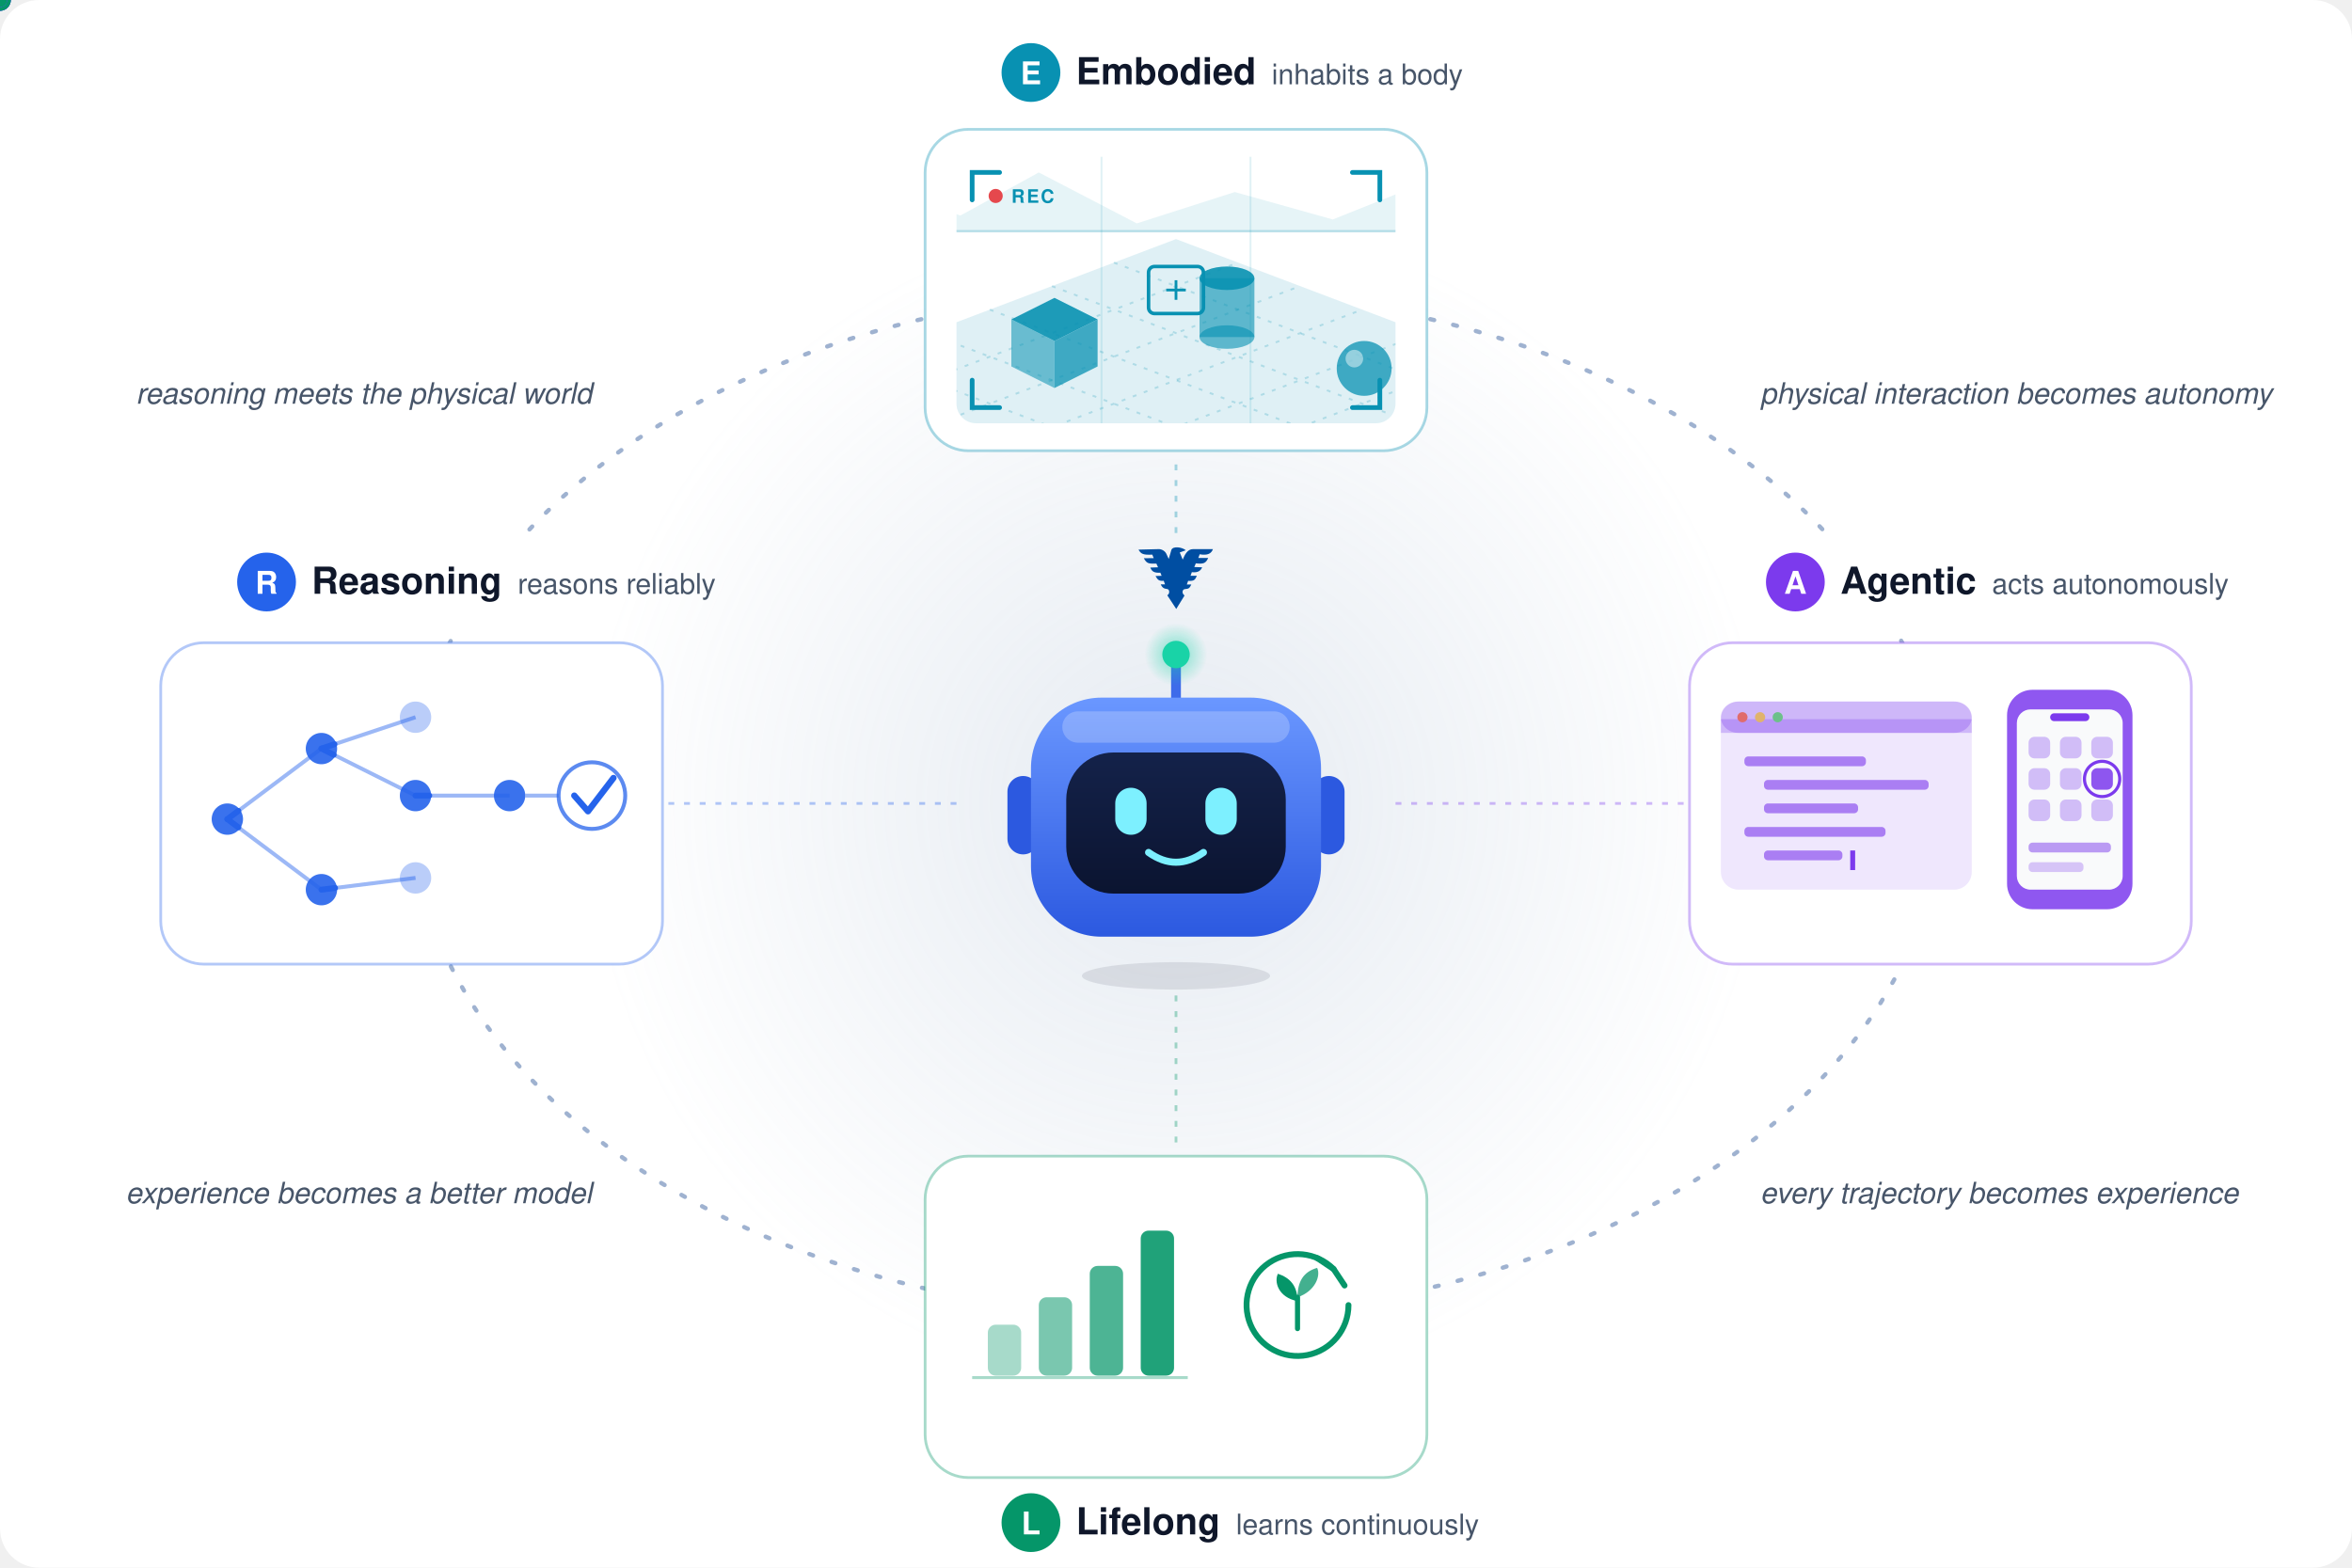
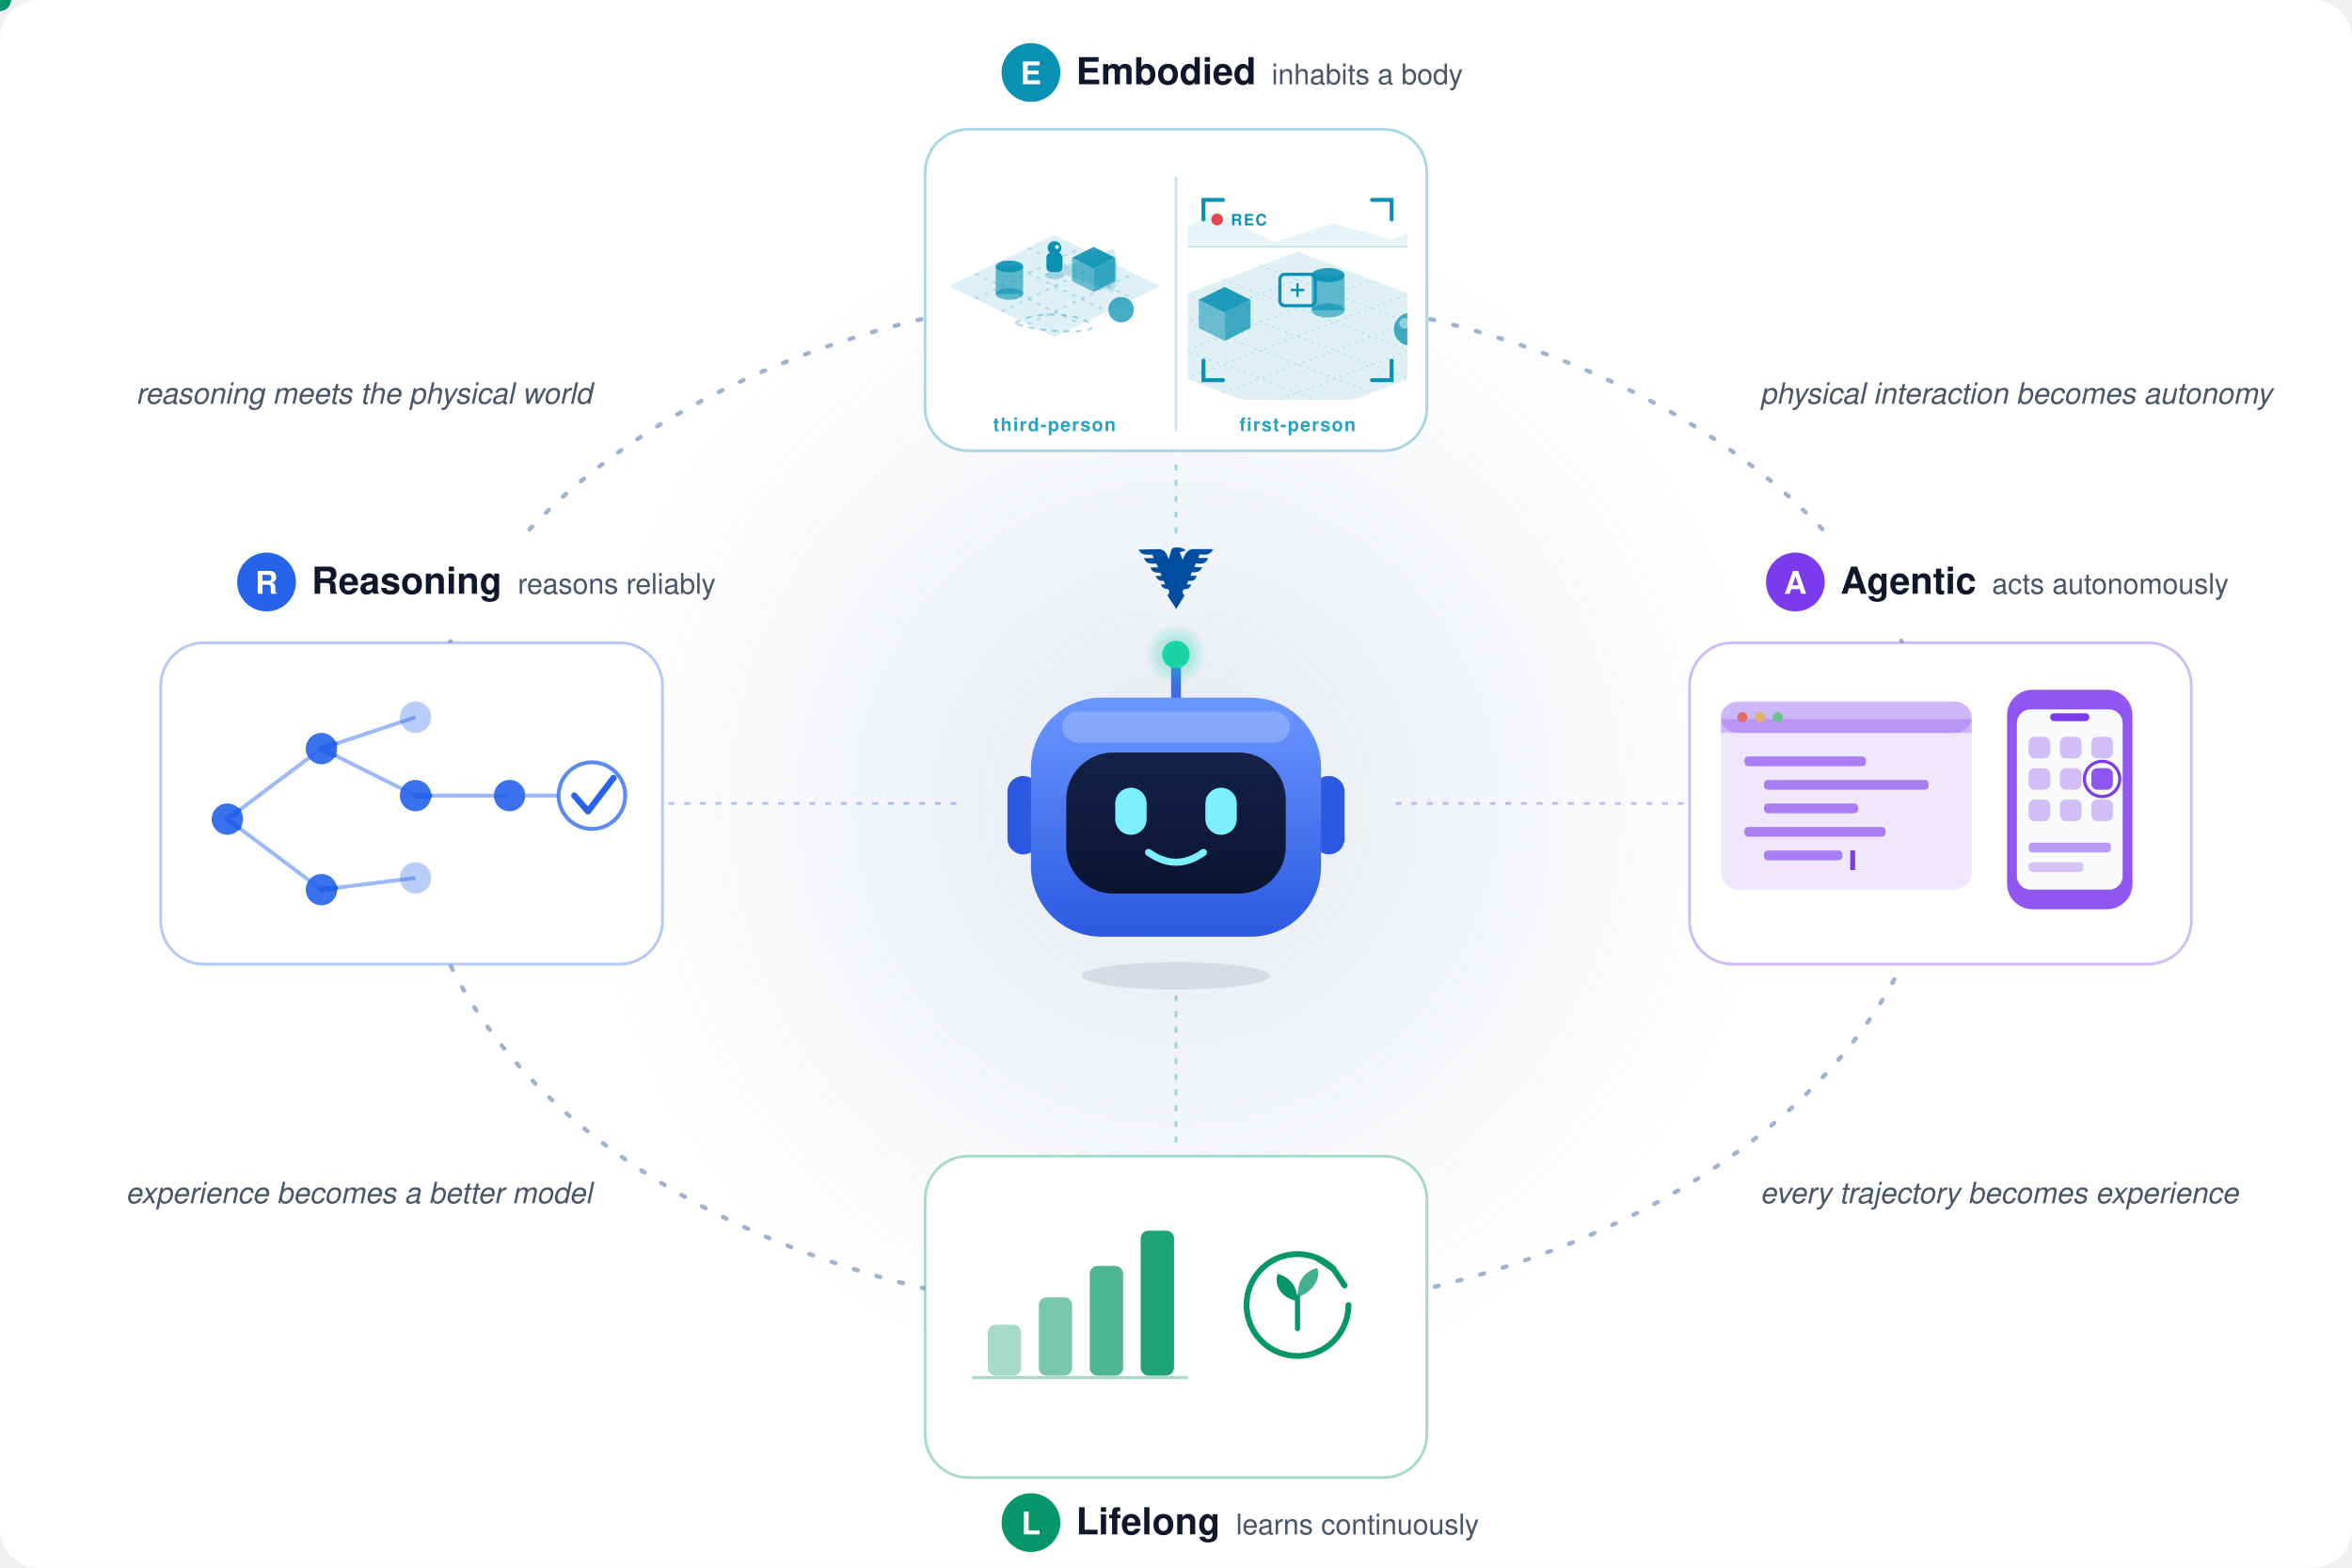
<svg xmlns="http://www.w3.org/2000/svg" width="1200" height="800" viewBox="0 0 1200 800" font-family="-apple-system, BlinkMacSystemFont, 'Segoe UI', 'Helvetica Neue', Helvetica, Arial, sans-serif">
  <style>
.halo{transform-box:fill-box;transform-origin:center;animation:halo 9s ease-in-out infinite}
@keyframes halo{0%,100%{transform:scale(1);opacity:1}50%{transform:scale(1.07);opacity:.8}}
.orbit{stroke-dasharray:2 10;animation:flow 14s linear infinite}
@keyframes flow{to{stroke-dashoffset:-240}}
.botf{animation:hover 4s ease-in-out infinite}
@keyframes hover{0%,100%{transform:translateY(0)}50%{transform:translateY(-7px)}}
.shadow{transform-box:fill-box;transform-origin:center;animation:shade 4s ease-in-out infinite}
@keyframes shade{0%,100%{transform:scale(1);opacity:1}50%{transform:scale(.86);opacity:.7}}
.tip{animation:tip 1.4s ease-in-out infinite}.tip2{animation-delay:.4s}
@keyframes tip{0%,100%{opacity:.5}50%{opacity:1}}
.blink{transform-box:fill-box;transform-origin:center;animation:blink 4s ease-in-out infinite}
@keyframes blink{0%,92%,100%{transform:scaleY(1)}95%,97%{transform:scaleY(.15)}}
.zone{transform-box:fill-box;transform-origin:center;animation:breathe 4s ease-in-out infinite}
@keyframes breathe{0%,100%{transform:scale(1)}50%{transform:scale(1.025)}}
.r-node{transform-box:fill-box;transform-origin:center;opacity:.9;animation:node 4.2s ease-in-out infinite}
.r-dead{opacity:.32;animation-name:dead}
@keyframes node{0%,12%,40%,100%{transform:scale(1)}24%{transform:scale(1.45)}}
@keyframes dead{0%,12%,100%{transform:scale(1);opacity:.32}24%{transform:scale(1.3);opacity:.7}}
.r-edge{stroke-width:2;stroke-opacity:.45}
.r-sig{stroke-width:3;stroke-dasharray:7 60;animation:sig 4.2s linear infinite}
@keyframes sig{from{stroke-dashoffset:67}to{stroke-dashoffset:0}}
.r-goal{transform-box:fill-box;transform-origin:center;opacity:.75;animation:goal 4.2s ease-out infinite}
@keyframes goal{0%,60%,100%{transform:scale(1);opacity:.75}72%{transform:scale(1.25);opacity:.25}}
.r-check{transform-box:fill-box;transform-origin:center;animation:check 4.2s ease-out infinite}
@keyframes check{0%,58%,100%{transform:scale(1)}66%{transform:scale(1.25)}}
.e-near{animation:dolly 11s ease-in-out infinite alternate}
@keyframes dolly{from{transform:translate(58px,-4px) scale(1)}to{transform:translate(-64px,-12px) scale(1.14)}}
.e-far{animation:drift 11s ease-in-out infinite alternate}
@keyframes drift{from{transform:translateX(16px)}to{transform:translateX(-16px)}}
.e-focus{transform-box:fill-box;transform-origin:center;animation:focus 2.75s ease-in-out infinite}
@keyframes focus{0%,100%{transform:scale(1);opacity:.9}50%{transform:scale(.8);opacity:.55}}
.e-rec{animation:rec 1.2s step-end infinite}
@keyframes rec{0%,50%{opacity:1}51%,100%{opacity:.15}}
.a-line{transform-box:fill-box;transform-origin:left center;animation:type 4.5s ease-out infinite}
@keyframes type{0%,4%{transform:scaleX(0)}20%,85%{transform:scaleX(1)}100%{transform:scaleX(0)}}
.a-cursor{animation:cur 1s step-end infinite}
@keyframes cur{0%,50%{opacity:1}51%,100%{opacity:0}}
.a-app{animation:app 2.4s ease-in-out infinite}
@keyframes app{0%,100%{fill-opacity:.85}50%{fill-opacity:.45}}
.a-tap{transform-box:fill-box;transform-origin:center;animation:tap 2.4s ease-out infinite}
@keyframes tap{0%{transform:scale(.3);opacity:.9}60%,100%{transform:scale(1.9);opacity:0}}
.l-bar{transform-box:fill-box;transform-origin:center bottom;animation:grow 4.8s ease-out infinite}
@keyframes grow{0%,4%{transform:scaleY(.12)}26%,86%{transform:scaleY(1)}100%{transform:scaleY(.12)}}
.l-trend{stroke-dasharray:110;stroke-dashoffset:110;animation:draw 4.8s ease-out infinite}
@keyframes draw{0%,22%{stroke-dashoffset:110}48%,86%{stroke-dashoffset:0}100%{stroke-dashoffset:110}}
.l-head{opacity:0;animation:head 4.8s ease-out infinite}
@keyframes head{0%,44%{opacity:0}50%,86%{opacity:1}100%{opacity:0}}
.l-dot{transform-box:fill-box;transform-origin:center;opacity:0;animation:dot 4.8s ease-out infinite}
@keyframes dot{0%,20%{opacity:0;transform:scale(.4)}30%,86%{opacity:1;transform:scale(1)}100%{opacity:0}}
.l-loop{transform-origin:0 0;animation:spin 6s linear infinite}
@keyframes spin{to{transform:rotate(360deg)}}
.l-sprout{transform-origin:0 12px;animation:sprout 4.8s ease-in-out infinite}
@keyframes sprout{0%,100%{transform:scale(.85)}50%{transform:scale(1.08)}}
@media (prefers-reduced-motion: reduce){*{animation:none!important}}
</style>
  <defs>
    <radialGradient id="glow">
      <stop offset="0" stop-color="#8AA3C2" stop-opacity="0.22" />
      <stop offset="1" stop-color="#8AA3C2" stop-opacity="0" />
    </radialGradient>
  </defs>
  <rect width="1200" height="800" rx="20" fill="#FFFFFF" />
  <circle class="halo" cx="600" cy="410" r="300" fill="url(#glow)" />
  <mask id="titles" maskUnits="userSpaceOnUse" x="0" y="0" width="1200" height="800">
    <rect width="1200" height="800" fill="#fff" />
    <rect x="110" y="274" width="292" height="46" rx="12" fill="#000" />
    <rect x="500" y="14" width="273" height="46" rx="12" fill="#000" />
    <rect x="890" y="274" width="277" height="46" rx="12" fill="#000" />
    <rect x="500" y="754" width="304" height="46" rx="12" fill="#000" />
  </mask>
  <g mask="url(#titles)">
    <path class="orbit" d="M 210 410 A 390 262 0 1 1 990 410 A 390 262 0 1 1 210 410" fill="none" stroke="#9FB2D0" stroke-width="2.2" stroke-linecap="round" />
    <circle r="5.5" fill="#2563EB">
      <animateMotion dur="14s" begin="-1.75s" repeatCount="indefinite" path="M 210 410 A 390 262 0 1 1 990 410 A 390 262 0 1 1 210 410" />
    </circle>
    <circle r="5.5" fill="#0891B2">
      <animateMotion dur="14s" begin="-5.25s" repeatCount="indefinite" path="M 210 410 A 390 262 0 1 1 990 410 A 390 262 0 1 1 210 410" />
    </circle>
    <circle r="5.5" fill="#7C3AED">
      <animateMotion dur="14s" begin="-8.75s" repeatCount="indefinite" path="M 210 410 A 390 262 0 1 1 990 410 A 390 262 0 1 1 210 410" />
    </circle>
    <circle r="5.5" fill="#059669">
      <animateMotion dur="14s" begin="-12.25s" repeatCount="indefinite" path="M 210 410 A 390 262 0 1 1 990 410 A 390 262 0 1 1 210 410" />
    </circle>
  </g>
  <text x="302" y="206" text-anchor="end" font-size="15" font-style="italic" fill="#475569">reasoning meets the physical world</text>
  <text x="898" y="206" text-anchor="start" font-size="15" font-style="italic" fill="#475569">physical interaction becomes autonomy</text>
  <text x="898" y="614" text-anchor="start" font-size="15" font-style="italic" fill="#475569">every trajectory becomes experience</text>
  <text x="302" y="614" text-anchor="end" font-size="15" font-style="italic" fill="#475569">experience becomes a better model</text>
  <path d="M 488 410 L 328 410" stroke="#2563EB" stroke-opacity="0.35" stroke-width="1.4" stroke-dasharray="3 5" fill="none" />
  <circle r="3.6" fill="#2563EB">
    <animateMotion dur="3s" repeatCount="indefinite" path="M 488 410 L 328 410" />
  </circle>
  <circle r="3.6" fill="#2563EB" opacity="0.5">
    <animateMotion dur="3s" begin="-1.5s" repeatCount="indefinite" keyPoints="1;0" keyTimes="0;1" calcMode="linear" path="M 488 410 L 328 410" />
  </circle>
  <path d="M 600 272 L 600 236" stroke="#0891B2" stroke-opacity="0.35" stroke-width="1.4" stroke-dasharray="3 5" fill="none" />
  <circle r="3.6" fill="#0891B2">
    <animateMotion dur="3s" repeatCount="indefinite" path="M 600 272 L 600 236" />
  </circle>
  <circle r="3.6" fill="#0891B2" opacity="0.5">
    <animateMotion dur="3s" begin="-1.5s" repeatCount="indefinite" keyPoints="1;0" keyTimes="0;1" calcMode="linear" path="M 600 272 L 600 236" />
  </circle>
  <path d="M 712 410 L 872 410" stroke="#7C3AED" stroke-opacity="0.35" stroke-width="1.4" stroke-dasharray="3 5" fill="none" />
  <circle r="3.6" fill="#7C3AED">
    <animateMotion dur="3s" repeatCount="indefinite" path="M 712 410 L 872 410" />
  </circle>
  <circle r="3.6" fill="#7C3AED" opacity="0.5">
    <animateMotion dur="3s" begin="-1.5s" repeatCount="indefinite" keyPoints="1;0" keyTimes="0;1" calcMode="linear" path="M 712 410 L 872 410" />
  </circle>
  <path d="M 600 508 L 600 588" stroke="#059669" stroke-opacity="0.35" stroke-width="1.4" stroke-dasharray="3 5" fill="none" />
  <circle r="3.6" fill="#059669">
    <animateMotion dur="3s" repeatCount="indefinite" path="M 600 508 L 600 588" />
  </circle>
  <circle r="3.6" fill="#059669" opacity="0.5">
    <animateMotion dur="3s" begin="-1.5s" repeatCount="indefinite" keyPoints="1;0" keyTimes="0;1" calcMode="linear" path="M 600 508 L 600 588" />
  </circle>
  <rect x="82" y="328" width="256" height="164" rx="22" fill="#FFFFFF" stroke="#2563EB" stroke-opacity="0.35" stroke-width="1.4" />
  <g transform="translate(210,410)">
    <g class="zone">
      <line class="r-edge" x1="-94" y1="8" x2="-46" y2="-28" stroke="#2563EB" />
      <line class="r-sig" style="animation-delay:-0.00s" x1="-94" y1="8" x2="-46" y2="-28" stroke="#2563EB" stroke-linecap="round" />
      <line class="r-edge" x1="-94" y1="8" x2="-46" y2="44" stroke="#2563EB" />
      <line class="r-sig" style="animation-delay:-0.35s" x1="-94" y1="8" x2="-46" y2="44" stroke="#2563EB" stroke-linecap="round" />
      <line class="r-edge" x1="-46" y1="-28" x2="2" y2="-44" stroke="#2563EB" />
      <line class="r-sig" style="animation-delay:-0.70s" x1="-46" y1="-28" x2="2" y2="-44" stroke="#2563EB" stroke-linecap="round" />
      <line class="r-edge" x1="-46" y1="-28" x2="2" y2="-4" stroke="#2563EB" />
      <line class="r-sig" style="animation-delay:-1.05s" x1="-46" y1="-28" x2="2" y2="-4" stroke="#2563EB" stroke-linecap="round" />
      <line class="r-edge" x1="-46" y1="44" x2="2" y2="38" stroke="#2563EB" />
      <line class="r-sig" style="animation-delay:-1.40s" x1="-46" y1="44" x2="2" y2="38" stroke="#2563EB" stroke-linecap="round" />
      <line class="r-edge" x1="2" y1="-4" x2="50" y2="-4" stroke="#2563EB" />
      <line class="r-sig" style="animation-delay:-1.75s" x1="2" y1="-4" x2="50" y2="-4" stroke="#2563EB" stroke-linecap="round" />
      <circle class="r-node" style="animation-delay:0.00s" cx="-94" cy="8" r="8" fill="#2563EB" />
      <circle class="r-node" style="animation-delay:0.35s" cx="-46" cy="-28" r="8" fill="#2563EB" />
      <circle class="r-node" style="animation-delay:0.70s" cx="-46" cy="44" r="8" fill="#2563EB" />
      <circle class="r-node r-dead" style="animation-delay:1.05s" cx="2" cy="-44" r="8" fill="#2563EB" />
      <circle class="r-node" style="animation-delay:1.40s" cx="2" cy="-4" r="8" fill="#2563EB" />
      <circle class="r-node r-dead" style="animation-delay:1.75s" cx="2" cy="38" r="8" fill="#2563EB" />
      <circle class="r-node" style="animation-delay:2.10s" cx="50" cy="-4" r="8" fill="#2563EB" />
      <line class="r-edge" x1="58" y1="-4" x2="75" y2="-4" stroke="#2563EB" />
      <circle class="r-goal" cx="92" cy="-4" r="17" fill="none" stroke="#2563EB" stroke-width="2" />
      <path class="r-check" d="M 83 -4 L 90 4 L 103 -13" fill="none" stroke="#2563EB" stroke-width="3.2" stroke-linecap="round" stroke-linejoin="round" />
    </g>
  </g>
  <circle cx="136" cy="297" r="15" fill="#2563EB" />
  <text x="136" y="303" text-anchor="middle" font-size="16" font-weight="800" fill="#FFFFFF">R</text>
  <text x="159" y="303" font-size="19" font-weight="750" fill="#0F172A">Reasoning<tspan font-size="14.5" font-weight="400" fill="#475569" dx="8">reasons reliably</tspan>
  </text>
  <rect x="472" y="66" width="256" height="164" rx="22" fill="#FFFFFF" stroke="#0891B2" stroke-opacity="0.35" stroke-width="1.4" />
  <g transform="translate(600,148)">
    <g class="zone">
      <defs>
-         <clipPath id="eview">
-           <rect x="-112" y="-68" width="224" height="136" rx="10" />
+         <clipPath id="e3">
+           <rect x="-56" y="-56" width="112" height="112" rx="9" />
+         </clipPath>
+         <clipPath id="e1">
+           <rect x="-56" y="-56" width="112" height="112" rx="9" />
        </clipPath>
      </defs>
-       <g clip-path="url(#eview)">
-         <g class="e-far">
-           <line x1="-220" y1="-30" x2="220" y2="-30" stroke="#0891B2" stroke-opacity="0.25" stroke-width="1.2" />
-           <path d="M -200 -30 L -150 -52 L -110 -38 L -70 -60 L -20 -34 L 30 -50 L 80 -36 L 130 -56 L 200 -30 Z" fill="#0891B2" fill-opacity="0.10" />
-         </g>
-         <g class="e-near">
-           <polygon points="0,-26 190,46 0,118 -190,46" fill="#0891B2" fill-opacity="0.13" />
-           <line x1="-158.3" y1="34.0" x2="31.7" y2="106.0" stroke="#0891B2" stroke-opacity="0.22" stroke-dasharray="2 4" />
-           <line x1="-158.3" y1="58.0" x2="31.7" y2="-14.0" stroke="#0891B2" stroke-opacity="0.22" stroke-dasharray="2 4" />
-           <line x1="-126.7" y1="22.0" x2="63.3" y2="94.0" stroke="#0891B2" stroke-opacity="0.22" stroke-dasharray="2 4" />
-           <line x1="-126.7" y1="70.0" x2="63.3" y2="-2.0" stroke="#0891B2" stroke-opacity="0.22" stroke-dasharray="2 4" />
-           <line x1="-95.0" y1="10.0" x2="95.0" y2="82.0" stroke="#0891B2" stroke-opacity="0.22" stroke-dasharray="2 4" />
-           <line x1="-95.0" y1="82.0" x2="95.0" y2="10.0" stroke="#0891B2" stroke-opacity="0.22" stroke-dasharray="2 4" />
-           <line x1="-63.3" y1="-2.0" x2="126.7" y2="70.0" stroke="#0891B2" stroke-opacity="0.22" stroke-dasharray="2 4" />
-           <line x1="-63.3" y1="94.0" x2="126.7" y2="22.0" stroke="#0891B2" stroke-opacity="0.22" stroke-dasharray="2 4" />
-           <line x1="-31.7" y1="-14.0" x2="158.3" y2="58.0" stroke="#0891B2" stroke-opacity="0.22" stroke-dasharray="2 4" />
-           <line x1="-31.7" y1="106.0" x2="158.3" y2="34.0" stroke="#0891B2" stroke-opacity="0.22" stroke-dasharray="2 4" />
-           <polygon points="-62.0,4.0 -40.0,15.0 -62.0,26.0 -84.0,15.0" fill="#0891B2" fill-opacity="0.9" />
-           <polygon points="-84.0,15.0 -62.0,26.0 -62.0,50.0 -84.0,39.0" fill="#0891B2" fill-opacity="0.55" />
-           <polygon points="-62.0,26.0 -40.0,15.0 -40.0,39.0 -62.0,50.0" fill="#0891B2" fill-opacity="0.75" />
-           <rect x="12" y="-6" width="28" height="30" fill="#0891B2" fill-opacity="0.6" />
-           <ellipse cx="26" cy="24" rx="14" ry="6" fill="#0891B2" fill-opacity="0.6" />
-           <ellipse cx="26" cy="-6" rx="14" ry="6" fill="#0891B2" fill-opacity="0.9" />
-           <circle cx="96" cy="40" r="14" fill="#0891B2" fill-opacity="0.75" />
-           <circle cx="91" cy="35" r="4.5" fill="#FFFFFF" fill-opacity="0.45" />
-           <polygon points="-128,34 -142,58 -128,66" fill="#0891B2" fill-opacity="0.55" />
-           <polygon points="-128,34 -128,66 -114,58" fill="#0891B2" fill-opacity="0.85" />
-           <polygon points="150.0,12.4 167.6,21.2 150.0,30.0 132.4,21.2" fill="#0891B2" fill-opacity="0.9" />
-           <polygon points="132.4,21.2 150.0,30.0 150.0,49.2 132.4,40.4" fill="#0891B2" fill-opacity="0.55" />
-           <polygon points="150.0,30.0 167.6,21.2 167.6,40.4 150.0,49.2" fill="#0891B2" fill-opacity="0.75" />
-         </g>
-       </g>
-       <path d="M -104 -46 L -104 -60 L -90 -60" stroke="#0891B2" stroke-width="2.4" fill="none" stroke-linecap="round" />
-       <path d="M -104 46 L -104 60 L -90 60" stroke="#0891B2" stroke-width="2.4" fill="none" stroke-linecap="round" />
-       <path d="M 104 -46 L 104 -60 L 90 -60" stroke="#0891B2" stroke-width="2.4" fill="none" stroke-linecap="round" />
-       <path d="M 104 46 L 104 60 L 90 60" stroke="#0891B2" stroke-width="2.4" fill="none" stroke-linecap="round" />
-       <line x1="-38" y1="-68" x2="-38" y2="68" stroke="#0891B2" stroke-opacity="0.12" />
-       <line x1="38" y1="-68" x2="38" y2="68" stroke="#0891B2" stroke-opacity="0.12" />
-       <rect class="e-focus" x="-14" y="-12" width="28" height="24" rx="3" fill="none" stroke="#0891B2" stroke-width="1.8" />
-       <line x1="-5" y1="0" x2="5" y2="0" stroke="#0891B2" stroke-width="1.4" />
-       <line x1="0" y1="-5" x2="0" y2="5" stroke="#0891B2" stroke-width="1.4" />
-       <circle class="e-rec" cx="-92" cy="-48" r="3.6" fill="#E5484D" />
-       <text x="-84" y="-44.5" font-size="9.5" font-weight="700" letter-spacing="1" fill="#0891B2">REC</text>
+       <g transform="translate(-62,0)">
+         <g clip-path="url(#e3)">
+           <g transform="translate(0,-10)">
+             <polygon points="0,-18 54,8 0,34 -54,8" fill="#0891B2" fill-opacity="0.14" />
+             <line x1="-40.5" y1="1.5" x2="13.5" y2="27.5" stroke="#0891B2" stroke-opacity="0.22" stroke-dasharray="2 3" />
+             <line x1="-40.5" y1="14.5" x2="13.5" y2="-11.5" stroke="#0891B2" stroke-opacity="0.22" stroke-dasharray="2 3" />
+             <line x1="-27.0" y1="-5.0" x2="27.0" y2="21.0" stroke="#0891B2" stroke-opacity="0.22" stroke-dasharray="2 3" />
+             <line x1="-27.0" y1="21.0" x2="27.0" y2="-5.0" stroke="#0891B2" stroke-opacity="0.22" stroke-dasharray="2 3" />
+             <line x1="-13.5" y1="-11.5" x2="40.5" y2="14.5" stroke="#0891B2" stroke-opacity="0.22" stroke-dasharray="2 3" />
+             <line x1="-13.5" y1="27.5" x2="40.5" y2="1.5" stroke="#0891B2" stroke-opacity="0.22" stroke-dasharray="2 3" />
+             <polygon points="20,-12 31,-6.5 20,-1 9,-6.5" fill="#0891B2" fill-opacity="0.9" />
+             <polygon points="9,-6.5 20,-1 20,11 9,5.5" fill="#0891B2" fill-opacity="0.55" />
+             <polygon points="20,-1 31,-6.5 31,5.5 20,11" fill="#0891B2" fill-opacity="0.75" />
+             <rect x="-30" y="-2" width="14" height="14" fill="#0891B2" fill-opacity="0.6" />
+             <ellipse cx="-23" cy="12" rx="7" ry="3" fill="#0891B2" fill-opacity="0.6" />
+             <ellipse cx="-23" cy="-2" rx="7" ry="3" fill="#0891B2" fill-opacity="0.9" />
+             <circle cx="34" cy="20" r="6.5" fill="#0891B2" fill-opacity="0.75" />
+             <path d="M -20 27 C -12 21, 10 21, 18 27 S -8 32, -20 27 Z" fill="none" stroke="#0891B2" stroke-opacity="0.35" stroke-dasharray="3 3" />
+             <path d="M 0 0 L 30 -11 A 32 32 0 0 1 30 11 Z" fill="#0891B2" fill-opacity="0.2">
+               <animateMotion dur="9s" repeatCount="indefinite" rotate="auto" path="M -20 27 C -12 21, 10 21, 18 27 S -8 32, -20 27 Z" />
+             </path>
+             <g>
+               <g transform="scale(0.82)">
+                 <ellipse cx="0" cy="3" rx="6" ry="2.4" fill="#0891B2" fill-opacity="0.3" />
+                 <rect x="-5" y="-11" width="10" height="12" rx="3" fill="#0891B2" />
+                 <circle cx="0" cy="-14" r="4.2" fill="#0891B2" />
+                 <circle cx="1.6" cy="-14.6" r="1.2" fill="#FFFFFF" />
+               </g>
+               <animateMotion dur="9s" repeatCount="indefinite" path="M -20 27 C -12 21, 10 21, 18 27 S -8 32, -20 27 Z" />
+             </g>
+           </g>
+         </g>
+         <text x="0" y="72" text-anchor="middle" font-size="9.5" font-weight="600" letter-spacing=".6" fill="#0891B2" fill-opacity="0.85">third-person</text>
+       </g>
+       <g transform="translate(62,0)">
+         <g clip-path="url(#e1)">
+           <g transform="translate(0,-4) scale(0.6)">
+             <g class="e-far">
+               <line x1="-220" y1="-30" x2="220" y2="-30" stroke="#0891B2" stroke-opacity="0.25" stroke-width="1.2" />
+               <path d="M -200 -30 L -150 -52 L -110 -38 L -70 -60 L -20 -34 L 30 -50 L 80 -36 L 130 -56 L 200 -30 Z" fill="#0891B2" fill-opacity="0.10" />
+             </g>
+             <g class="e-near">
+               <polygon points="0,-26 190,46 0,118 -190,46" fill="#0891B2" fill-opacity="0.13" />
+               <line x1="-158.3" y1="34.0" x2="31.7" y2="106.0" stroke="#0891B2" stroke-opacity="0.22" stroke-dasharray="2 4" />
+               <line x1="-158.3" y1="58.0" x2="31.7" y2="-14.0" stroke="#0891B2" stroke-opacity="0.22" stroke-dasharray="2 4" />
+               <line x1="-126.7" y1="22.0" x2="63.3" y2="94.0" stroke="#0891B2" stroke-opacity="0.22" stroke-dasharray="2 4" />
+               <line x1="-126.7" y1="70.0" x2="63.3" y2="-2.0" stroke="#0891B2" stroke-opacity="0.22" stroke-dasharray="2 4" />
+               <line x1="-95.0" y1="10.0" x2="95.0" y2="82.0" stroke="#0891B2" stroke-opacity="0.22" stroke-dasharray="2 4" />
+               <line x1="-95.0" y1="82.0" x2="95.0" y2="10.0" stroke="#0891B2" stroke-opacity="0.22" stroke-dasharray="2 4" />
+               <line x1="-63.3" y1="-2.0" x2="126.7" y2="70.0" stroke="#0891B2" stroke-opacity="0.22" stroke-dasharray="2 4" />
+               <line x1="-63.3" y1="94.0" x2="126.7" y2="22.0" stroke="#0891B2" stroke-opacity="0.22" stroke-dasharray="2 4" />
+               <line x1="-31.7" y1="-14.0" x2="158.3" y2="58.0" stroke="#0891B2" stroke-opacity="0.22" stroke-dasharray="2 4" />
+               <line x1="-31.7" y1="106.0" x2="158.3" y2="34.0" stroke="#0891B2" stroke-opacity="0.22" stroke-dasharray="2 4" />
+               <polygon points="-62.0,4.0 -40.0,15.0 -62.0,26.0 -84.0,15.0" fill="#0891B2" fill-opacity="0.9" />
+               <polygon points="-84.0,15.0 -62.0,26.0 -62.0,50.0 -84.0,39.0" fill="#0891B2" fill-opacity="0.55" />
+               <polygon points="-62.0,26.0 -40.0,15.0 -40.0,39.0 -62.0,50.0" fill="#0891B2" fill-opacity="0.75" />
+               <rect x="12" y="-6" width="28" height="30" fill="#0891B2" fill-opacity="0.6" />
+               <ellipse cx="26" cy="24" rx="14" ry="6" fill="#0891B2" fill-opacity="0.6" />
+               <ellipse cx="26" cy="-6" rx="14" ry="6" fill="#0891B2" fill-opacity="0.9" />
+               <circle cx="96" cy="40" r="14" fill="#0891B2" fill-opacity="0.75" />
+               <circle cx="91" cy="35" r="4.5" fill="#FFFFFF" fill-opacity="0.45" />
+               <polygon points="-128,34 -142,58 -128,66" fill="#0891B2" fill-opacity="0.55" />
+               <polygon points="-128,34 -128,66 -114,58" fill="#0891B2" fill-opacity="0.85" />
+               <polygon points="150.0,12.4 167.6,21.2 150.0,30.0 132.4,21.2" fill="#0891B2" fill-opacity="0.9" />
+               <polygon points="132.4,21.2 150.0,30.0 150.0,49.2 132.4,40.4" fill="#0891B2" fill-opacity="0.55" />
+               <polygon points="150.0,30.0 167.6,21.2 167.6,40.4 150.0,49.2" fill="#0891B2" fill-opacity="0.75" />
+             </g>
+           </g>
+         </g>
+         <path d="M -48 -36 L -48 -46 L -38 -46" stroke="#0891B2" stroke-width="2" fill="none" stroke-linecap="round" />
+         <path d="M -48 36 L -48 46 L -38 46" stroke="#0891B2" stroke-width="2" fill="none" stroke-linecap="round" />
+         <path d="M 48 -36 L 48 -46 L 38 -46" stroke="#0891B2" stroke-width="2" fill="none" stroke-linecap="round" />
+         <path d="M 48 36 L 48 46 L 38 46" stroke="#0891B2" stroke-width="2" fill="none" stroke-linecap="round" />
+         <rect class="e-focus" x="-9" y="-8" width="18" height="16" rx="2.5" fill="none" stroke="#0891B2" stroke-width="1.6" />
+         <line x1="-3.5" y1="0" x2="3.5" y2="0" stroke="#0891B2" stroke-width="1.2" />
+         <line x1="0" y1="-3.5" x2="0" y2="3.5" stroke="#0891B2" stroke-width="1.2" />
+         <circle class="e-rec" cx="-41" cy="-36" r="3" fill="#E5484D" />
+         <text x="-34" y="-33" font-size="8" font-weight="700" letter-spacing=".8" fill="#0891B2">REC</text>
+         <text x="0" y="72" text-anchor="middle" font-size="9.5" font-weight="600" letter-spacing=".6" fill="#0891B2" fill-opacity="0.85">first-person</text>
+       </g>
+       <line x1="0" y1="-58" x2="0" y2="72" stroke="#0891B2" stroke-opacity="0.25" stroke-width="1.2" />
    </g>
  </g>
  <circle cx="526" cy="37" r="15" fill="#0891B2" />
  <text x="526" y="43" text-anchor="middle" font-size="16" font-weight="800" fill="#FFFFFF">E</text>
  <text x="549" y="43" font-size="19" font-weight="750" fill="#0F172A">Embodied<tspan font-size="14.5" font-weight="400" fill="#475569" dx="8">inhabits a body</tspan>
  </text>
  <rect x="862" y="328" width="256" height="164" rx="22" fill="#FFFFFF" stroke="#7C3AED" stroke-opacity="0.35" stroke-width="1.4" />
  <g transform="translate(990,410)">
    <g class="zone">
      <g transform="translate(-112,-52)">
        <rect width="128" height="96" rx="9" fill="#7C3AED" fill-opacity="0.12" />
        <rect width="128" height="16" rx="9" fill="#7C3AED" fill-opacity="0.28" />
        <rect y="9" width="128" height="7" fill="#7C3AED" fill-opacity="0.28" />
        <circle cx="11" cy="8" r="2.6" fill="#e06c6c" />
        <circle cx="20" cy="8" r="2.6" fill="#e0b36c" />
        <circle cx="29" cy="8" r="2.6" fill="#6cc08a" />
        <rect class="a-line" style="animation-delay:0.00s" x="12" y="28" width="62" height="5" rx="2" fill="#7C3AED" fill-opacity="0.6" />
        <rect class="a-line" style="animation-delay:0.45s" x="22" y="40" width="84" height="5" rx="2" fill="#7C3AED" fill-opacity="0.6" />
        <rect class="a-line" style="animation-delay:0.90s" x="22" y="52" width="48" height="5" rx="2" fill="#7C3AED" fill-opacity="0.6" />
        <rect class="a-line" style="animation-delay:1.35s" x="12" y="64" width="72" height="5" rx="2" fill="#7C3AED" fill-opacity="0.6" />
        <rect class="a-line" style="animation-delay:1.80s" x="22" y="76" width="40" height="5" rx="2" fill="#7C3AED" fill-opacity="0.6" />
        <rect class="a-cursor" x="66" y="76" width="2.5" height="10" fill="#7C3AED" />
      </g>
      <g transform="translate(34,-58)">
        <rect width="64" height="112" rx="13" fill="#7C3AED" fill-opacity="0.85" />
        <rect x="5" y="10" width="54" height="92" rx="7" fill="#F9FAFB" />
        <rect x="22" y="12" width="20" height="4" rx="2" fill="#7C3AED" />
        <rect class="app" x="11" y="24" width="11" height="11" rx="3" fill="#7C3AED" fill-opacity="0.32" />
        <rect class="app" x="27" y="24" width="11" height="11" rx="3" fill="#7C3AED" fill-opacity="0.32" />
        <rect class="app" x="43" y="24" width="11" height="11" rx="3" fill="#7C3AED" fill-opacity="0.32" />
        <rect class="app" x="11" y="40" width="11" height="11" rx="3" fill="#7C3AED" fill-opacity="0.32" />
        <rect class="app" x="27" y="40" width="11" height="11" rx="3" fill="#7C3AED" fill-opacity="0.32" />
        <rect class="app a-app" x="43" y="40" width="11" height="11" rx="3" fill="#7C3AED" fill-opacity="0.85" />
        <rect class="app" x="11" y="56" width="11" height="11" rx="3" fill="#7C3AED" fill-opacity="0.32" />
        <rect class="app" x="27" y="56" width="11" height="11" rx="3" fill="#7C3AED" fill-opacity="0.32" />
        <rect class="app" x="43" y="56" width="11" height="11" rx="3" fill="#7C3AED" fill-opacity="0.32" />
        <circle class="a-tap" cx="48.5" cy="45.5" r="9" fill="none" stroke="#7C3AED" stroke-width="1.6" />
        <rect x="11" y="78" width="42" height="5" rx="2" fill="#7C3AED" fill-opacity="0.5" />
        <rect x="11" y="88" width="28" height="5" rx="2" fill="#7C3AED" fill-opacity="0.28" />
      </g>
    </g>
  </g>
  <circle cx="916" cy="297" r="15" fill="#7C3AED" />
  <text x="916" y="303" text-anchor="middle" font-size="16" font-weight="800" fill="#FFFFFF">A</text>
  <text x="939" y="303" font-size="19" font-weight="750" fill="#0F172A">Agentic<tspan font-size="14.5" font-weight="400" fill="#475569" dx="8">acts autonomously</tspan>
  </text>
  <rect x="472" y="590" width="256" height="164" rx="22" fill="#FFFFFF" stroke="#059669" stroke-opacity="0.35" stroke-width="1.4" />
  <g transform="translate(600,672)">
    <g class="zone">
      <rect class="l-bar" style="animation-delay:0.00s" x="-96" y="4" width="17" height="26" rx="4" fill="#059669" fill-opacity="0.35" />
      <rect class="l-bar" style="animation-delay:0.40s" x="-70" y="-10" width="17" height="40" rx="4" fill="#059669" fill-opacity="0.53" />
      <rect class="l-bar" style="animation-delay:0.80s" x="-44" y="-26" width="17" height="56" rx="4" fill="#059669" fill-opacity="0.71" />
      <rect class="l-bar" style="animation-delay:1.20s" x="-18" y="-44" width="17" height="74" rx="4" fill="#059669" fill-opacity="0.89" />
      <line x1="-104" y1="31" x2="6" y2="31" stroke="#059669" stroke-opacity="0.35" stroke-width="1.5" />
-       <path class="l-trend" d="M -87.5 -8 C -78 -12, -70 -17, -61.5 -22 S -44 -32, -35.5 -38 S -18 -50, -9.5 -56" fill="none" stroke="#059669" stroke-width="2.2" stroke-linecap="round" />
-       <circle class="l-dot" style="animation-delay:0.00s" cx="-87.5" cy="-8" r="3.2" fill="#059669" />
-       <circle class="l-dot" style="animation-delay:0.40s" cx="-61.5" cy="-22" r="3.2" fill="#059669" />
-       <circle class="l-dot" style="animation-delay:0.80s" cx="-35.5" cy="-38" r="3.2" fill="#059669" />
-       <circle class="l-dot" style="animation-delay:1.20s" cx="-9.5" cy="-56" r="3.2" fill="#059669" />
-       <path class="l-head" d="M -15.5 -57 L -6 -60 L -9.5 -50.5" fill="none" stroke="#059669" stroke-width="2.2" stroke-linecap="round" stroke-linejoin="round" />
+       <defs>
+         <linearGradient id="ltrend" gradientUnits="userSpaceOnUse" x1="-87.5" y1="-8" x2="-9.5" y2="-56">
+           <stop offset="0" stop-color="#86EFC7" />
+           <stop offset="1" stop-color="#047857" />
+         </linearGradient>
+       </defs>
+       <path class="l-trend" d="M -87.5 -8 C -78 -12, -70 -17, -61.5 -22 S -44 -32, -35.5 -38 S -18 -50, -9.5 -56" fill="none" stroke="url(#ltrend)" stroke-width="2.6" stroke-linecap="round" />
+       <circle class="l-dot" style="animation-delay:0.00s" cx="-87.5" cy="-8" r="3.4" fill="#86EFC7" />
+       <circle class="l-dot" style="animation-delay:0.40s" cx="-61.5" cy="-22" r="3.4" fill="#5BC7A2" />
+       <circle class="l-dot" style="animation-delay:0.80s" cx="-35.5" cy="-38" r="3.4" fill="#2FA07C" />
+       <circle class="l-dot" style="animation-delay:1.20s" cx="-9.5" cy="-56" r="3.4" fill="#047857" />
+       <path class="l-head" d="M -15.5 -57 L -6 -60 L -9.5 -50.5" fill="none" stroke="#047857" stroke-width="2.6" stroke-linecap="round" stroke-linejoin="round" />
      <g transform="translate(62,-6)">
        <g class="l-loop">
          <path d="M 26 0 A 26 26 0 1 1 18.4 -18.4" fill="none" stroke="#059669" stroke-width="3" stroke-linecap="round" />
          <path d="M 18.4 -18.4 L 10 -24 M 18.4 -18.4 L 24 -10" stroke="#059669" stroke-width="3" stroke-linecap="round" />
        </g>
        <g class="l-sprout">
          <path d="M 0 12 L 0 -4" stroke="#059669" stroke-width="2.6" stroke-linecap="round" />
          <path d="M 0 -2 C -10 -4, -12 -12, -10 -16 C -4 -14, 0 -10, 0 -2 Z" fill="#059669" />
          <path d="M 0 -4 C 9 -7, 12 -15, 10 -19 C 3 -17, 0 -12, 0 -4 Z" fill="#059669" fill-opacity="0.75" />
        </g>
      </g>
    </g>
  </g>
  <circle cx="526" cy="777" r="15" fill="#059669" />
  <text x="526" y="783" text-anchor="middle" font-size="16" font-weight="800" fill="#FFFFFF">L</text>
  <text x="549" y="783" font-size="19" font-weight="750" fill="#0F172A">Lifelong<tspan font-size="14.5" font-weight="400" fill="#475569" dx="8">learns continuously</tspan>
  </text>
  <g transform="translate(600,418)">
    <defs>
      <linearGradient id="botg" x1="0" y1="0" x2="0" y2="1">
        <stop offset="0" stop-color="#6A97FF" />
        <stop offset="1" stop-color="#2C59E0" />
      </linearGradient>
      <linearGradient id="visor" x1="0" y1="0" x2="0" y2="1">
        <stop offset="0" stop-color="#14224A" />
        <stop offset="1" stop-color="#0B1430" />
      </linearGradient>
      <radialGradient id="tipg">
        <stop offset="0" stop-color="#19D3A7" stop-opacity=".55" />
        <stop offset="1" stop-color="#19D3A7" stop-opacity="0" />
      </radialGradient>
    </defs>
    <ellipse class="shadow" cx="0" cy="80" rx="48" ry="7" fill="#0F172A" fill-opacity="0.10" />
    <g class="botf">
      <g transform="translate(-198,-274.6) scale(0.9)">
        <g transform="translate(175, 118) scale(1.0225)">
          <path d="M44.147 66.457L39.167 58.858C40.697 58.071 40.507 55.615 39.197 55.411C37.739 55.183 36.578 55.113 35.554 52.82H37.927L37.198 50.831C34.484 51.069 33.93 50.315 32.643 48.195L36.034 48.079L35.348 46.348C31.653 46.52 30.678 45.614 29.756 43.508L34.061 43.357L33.129 41.298C28.72 41.421 27.787 41.297 26.17 38.315L31.647 38.288L30.875 36.327C25.883 36.542 24.636 36.054 23.223 33.557L34.444 33.273C36.079 33.232 37.946 34.346 38.634 35.83L39.983 38.741L41.403 33.841C42.135 31.316 47.652 32.232 49.428 33.912L46.091 35.119L47.724 39.095C48.907 36.326 50.357 33.272 53.476 33.272H64.484C63.637 35.704 61.593 36.917 57.148 36.13L56.367 38.189L61.856 38.172C60.543 41.235 59.085 41.62 55.002 41.156L54.149 43.215L58.519 43.357C57.678 45.298 56.157 46.458 52.783 46.054L52.073 48.059L55.553 48.043C54.555 50.482 53.911 51.026 50.74 50.884L50.013 52.872L52.519 52.881C51.466 55.004 51.154 55.256 48.905 55.455C47.568 55.574 46.972 57.714 48.752 58.983L44.147 66.457Z" fill="#004EA2" fill-rule="evenodd" />
        </g>
      </g>
      <line x1="0" y1="-62" x2="0" y2="-80" stroke="#3E6BEA" stroke-width="5" stroke-linecap="round" />
      <circle class="tip" cx="0" cy="-84" r="16" fill="url(#tipg)" />
      <circle cx="0" cy="-84" r="7" fill="#19D3A7" />
      <rect x="-86" y="-22" width="16" height="40" rx="8" fill="#2C59E0" />
      <rect x="70" y="-22" width="16" height="40" rx="8" fill="#2C59E0" />
      <rect x="-74" y="-62" width="148" height="122" rx="36" fill="url(#botg)" />
      <rect x="-58" y="-55" width="116" height="16" rx="8" fill="#FFFFFF" fill-opacity="0.22" />
      <rect x="-56" y="-34" width="112" height="72" rx="24" fill="url(#visor)" />
      <rect class="blink" x="-31" y="-16" width="16" height="24" rx="8" fill="#7DF0FF" />
      <rect class="blink" x="15" y="-16" width="16" height="24" rx="8" fill="#7DF0FF" />
      <path d="M -14 17 Q 0 27 14 17" fill="none" stroke="#7DF0FF" stroke-width="3.6" stroke-linecap="round" />
    </g>
  </g>
</svg>
